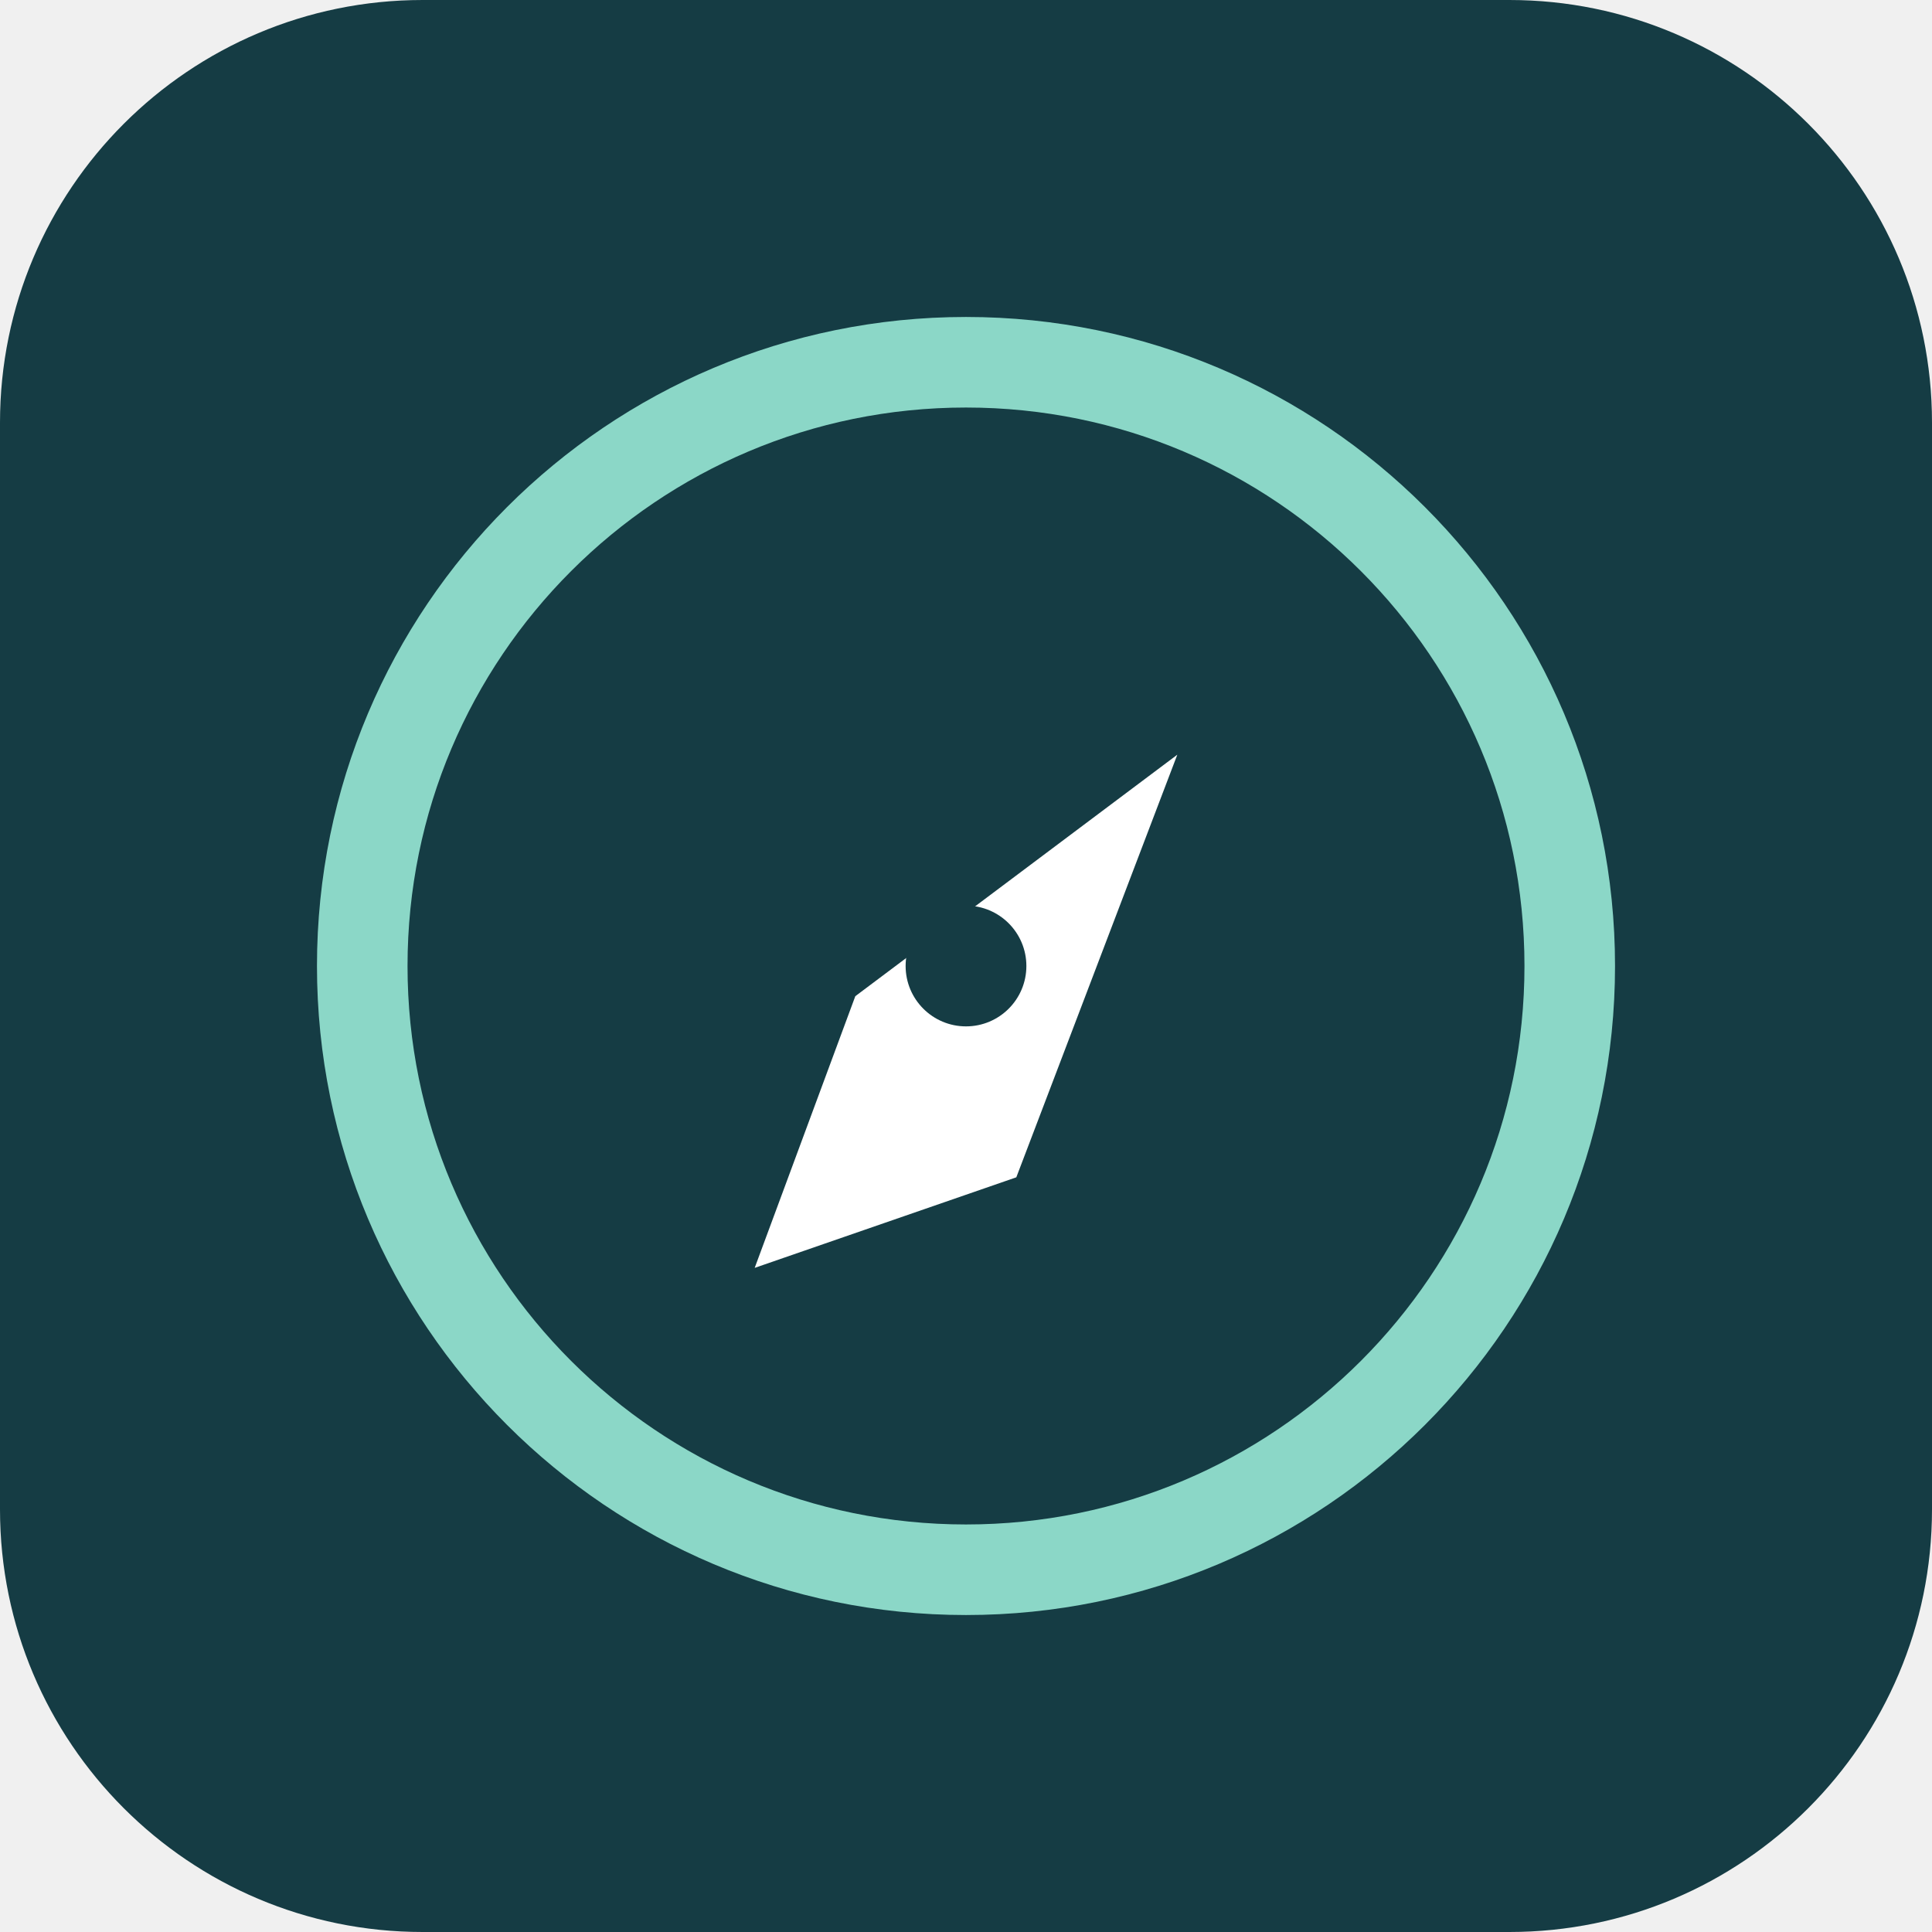
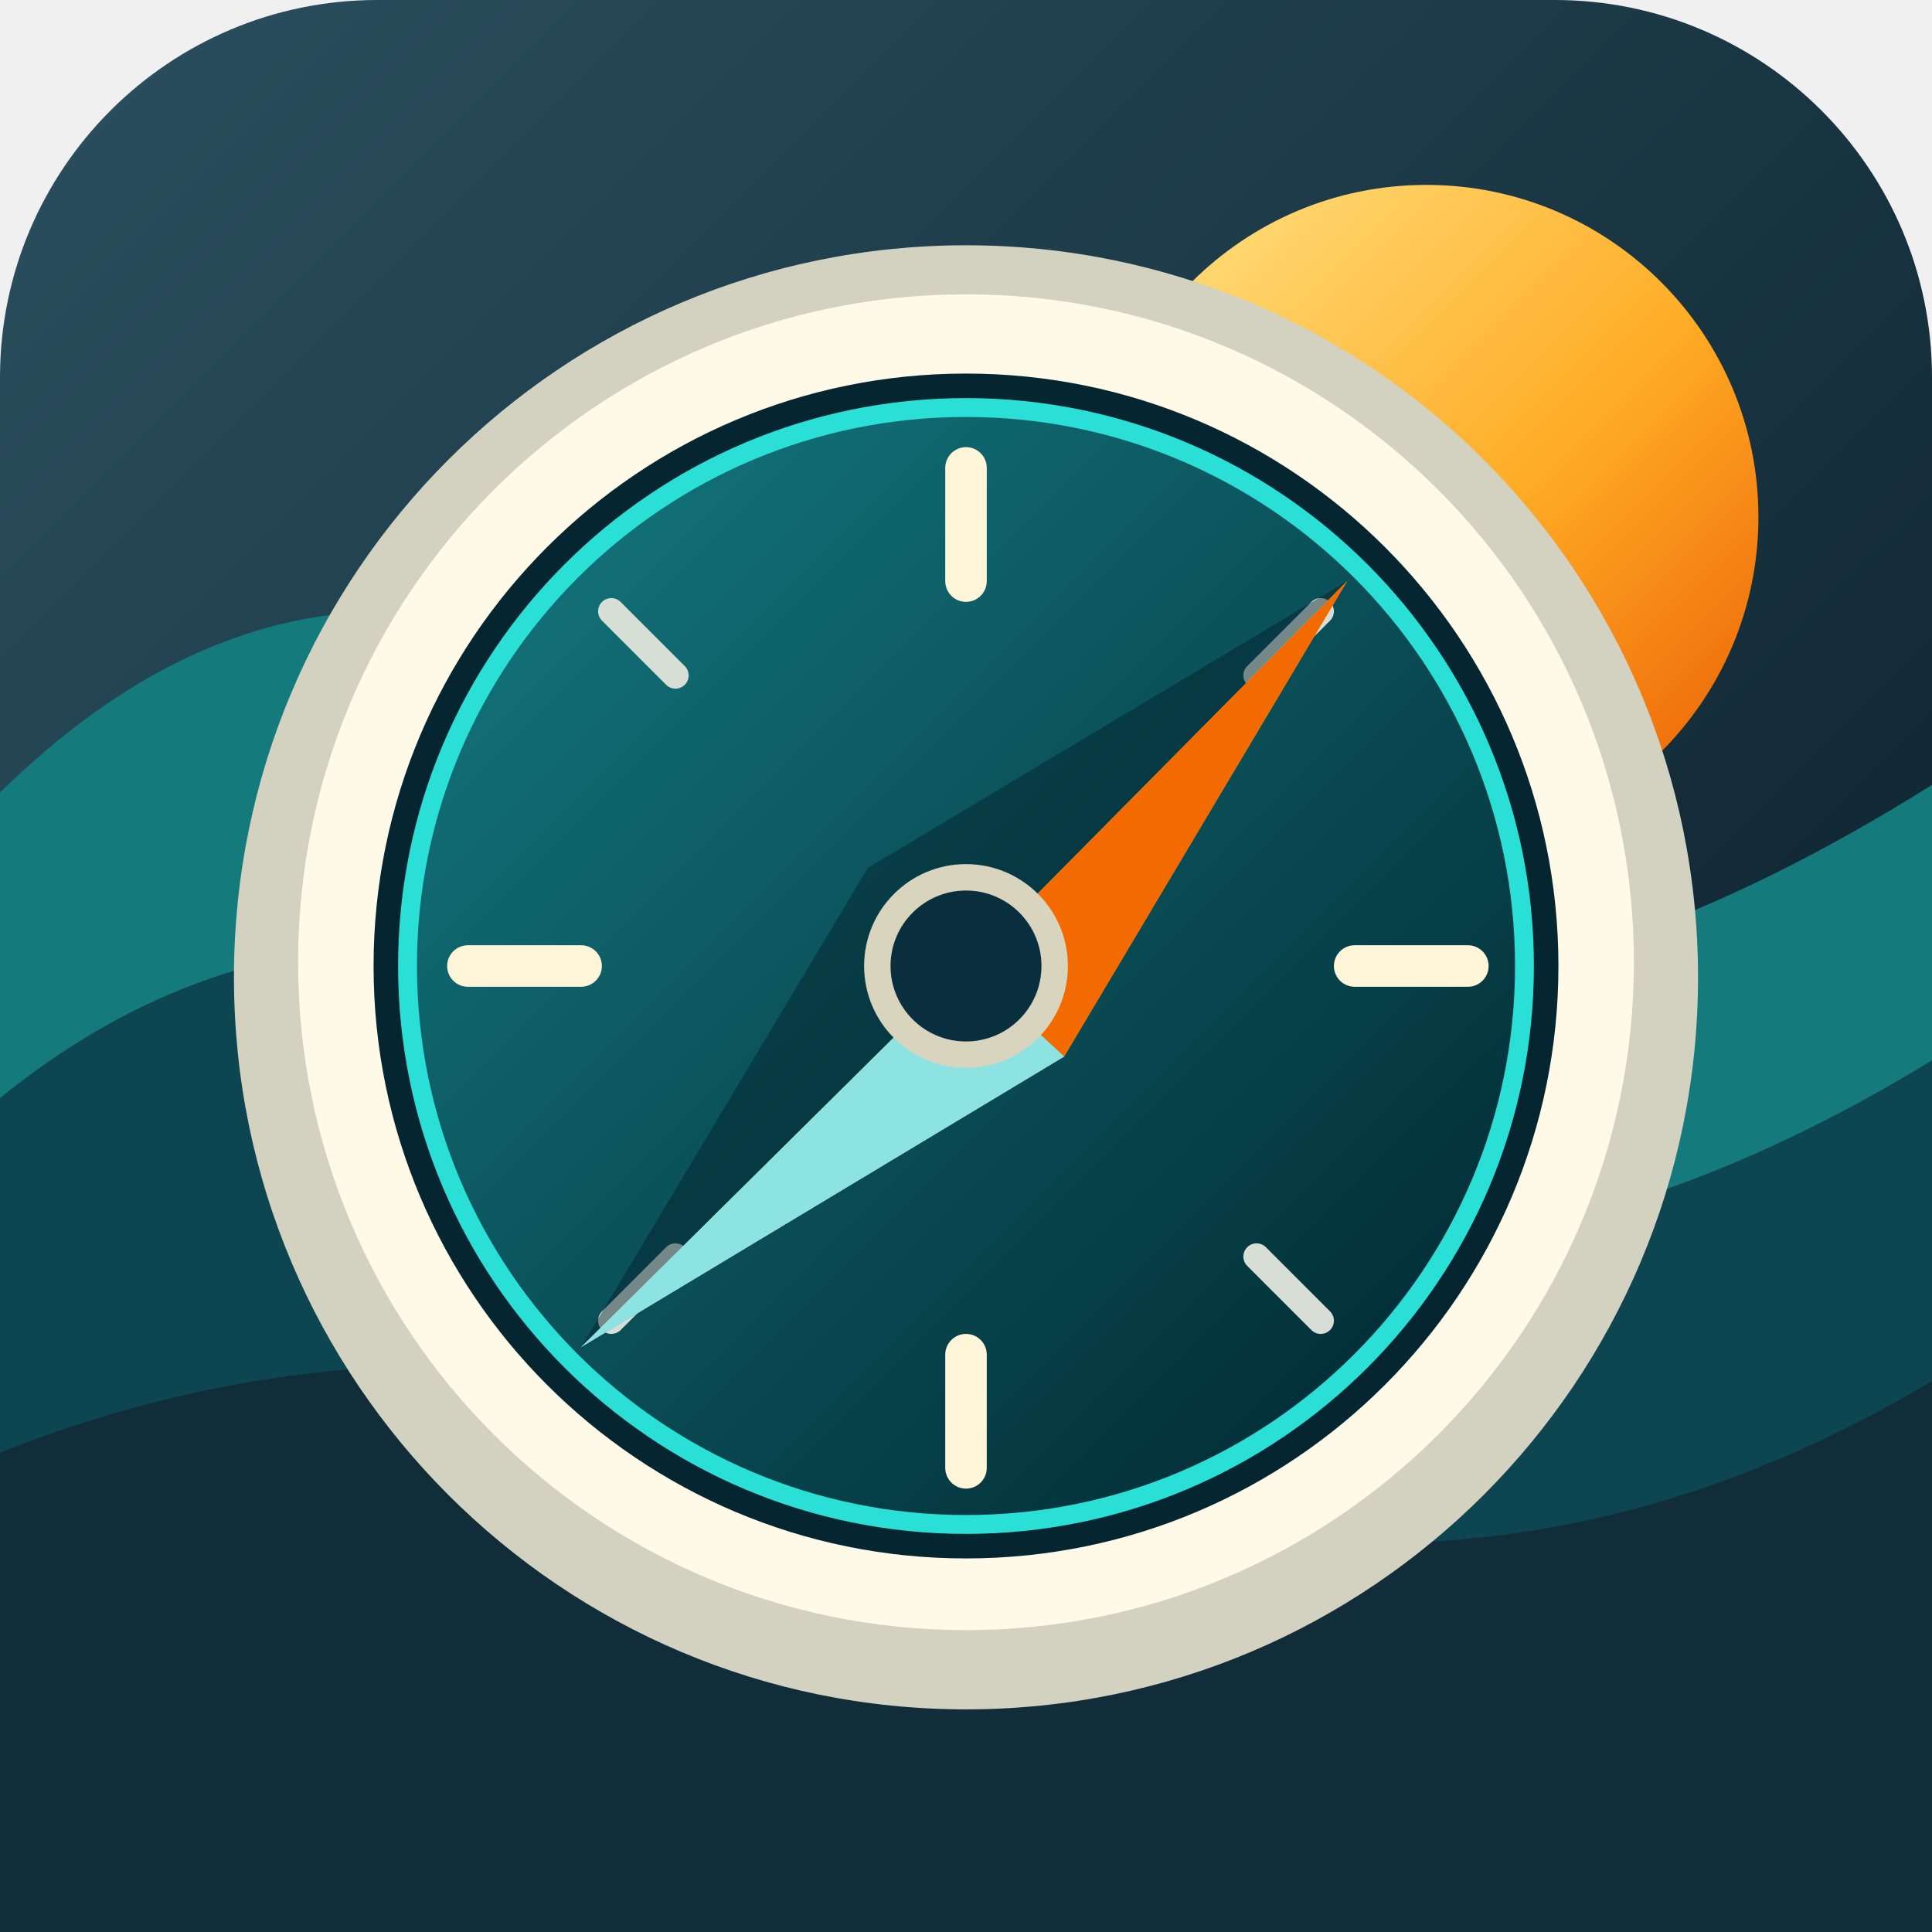
- <svg xmlns="http://www.w3.org/2000/svg" viewBox="0 0 192 192">
-   <rect width="192" height="192" rx="42" fill="#153c44" />
-   <circle cx="96" cy="96" r="60" fill="none" stroke="#8bd7c7" stroke-width="9" />
-   <path d="m117 75-16 42-26 9 10-27z" fill="#fff" />
-   <circle cx="96" cy="96" r="6" fill="#153c44" />
+ <svg xmlns="http://www.w3.org/2000/svg" viewBox="0 0 512 512">
+   <defs>
+     <linearGradient id="bg" x2="1" y2="1">
+       <stop stop-color="#2b5060" />
+       <stop offset="1" stop-color="#071923" />
+     </linearGradient>
+     <linearGradient id="face" x2="1" y2="1">
+       <stop stop-color="#157c83" />
+       <stop offset="1" stop-color="#00232d" />
+     </linearGradient>
+     <linearGradient id="gold" x2="1" y2="1">
+       <stop stop-color="#ffe68a" />
+       <stop offset=".55" stop-color="#ffac25" />
+       <stop offset="1" stop-color="#e95600" />
+     </linearGradient>
+     <linearGradient id="silver" x2="1" y2="1">
+       <stop stop-color="#fff" />
+       <stop offset="1" stop-color="#57aab2" />
+     </linearGradient>
+   </defs>
+   <rect width="512" height="512" rx="100" fill="url(#bg)" />
+   <circle cx="378" cy="137" r="88" fill="url(#gold)" />
+   <path d="M0 210Q100 112 220 214T512 208V512H0" fill="#147a7b" />
+   <path d="M0 291Q100 210 230 292T512 281V512H0" fill="#0d4551" />
+   <path d="M0 385Q120 337 255 388T512 366V512H0" fill="#102d39" />
+   <circle cx="256" cy="259" r="194" fill="#d3d2c1" />
+   <circle cx="256" cy="255" r="177" fill="#fff9e8" />
+   <circle cx="256" cy="256" r="157" fill="#052631" />
+   <circle cx="256" cy="256" r="148" fill="url(#face)" stroke="#2ae0d6" stroke-width="5" />
+   <g stroke="#fff5d9" stroke-width="11" stroke-linecap="round">
+     <path d="M256 124v30M256 359v30M124 256h30M359 256h30" />
+   </g>
+   <g stroke="#d6ded6" stroke-width="7" stroke-linecap="round">
+     <path d="m162 162 17 17m154 154 17 17m0-188-17 17M179 333l-17 17" />
+   </g>
+   <path d="m357 154-75 126-128 77 76-127Z" fill="#001c27" opacity=".45" />
+   <path d="m357 154-75 126-26-24Z" fill="url(#gold)" />
+   <path d="m357 154-101 102 26 24Z" fill="#f36b00" />
+   <path d="m154 357 102-101 26 24Z" fill="url(#silver)" />
+   <path d="m154 357 128-77-26-24Z" fill="#8de3e2" />
+   <circle cx="256" cy="256" r="27" fill="#d9d4bd" />
+   <circle cx="256" cy="256" r="20" fill="#092f3e" />
</svg>
